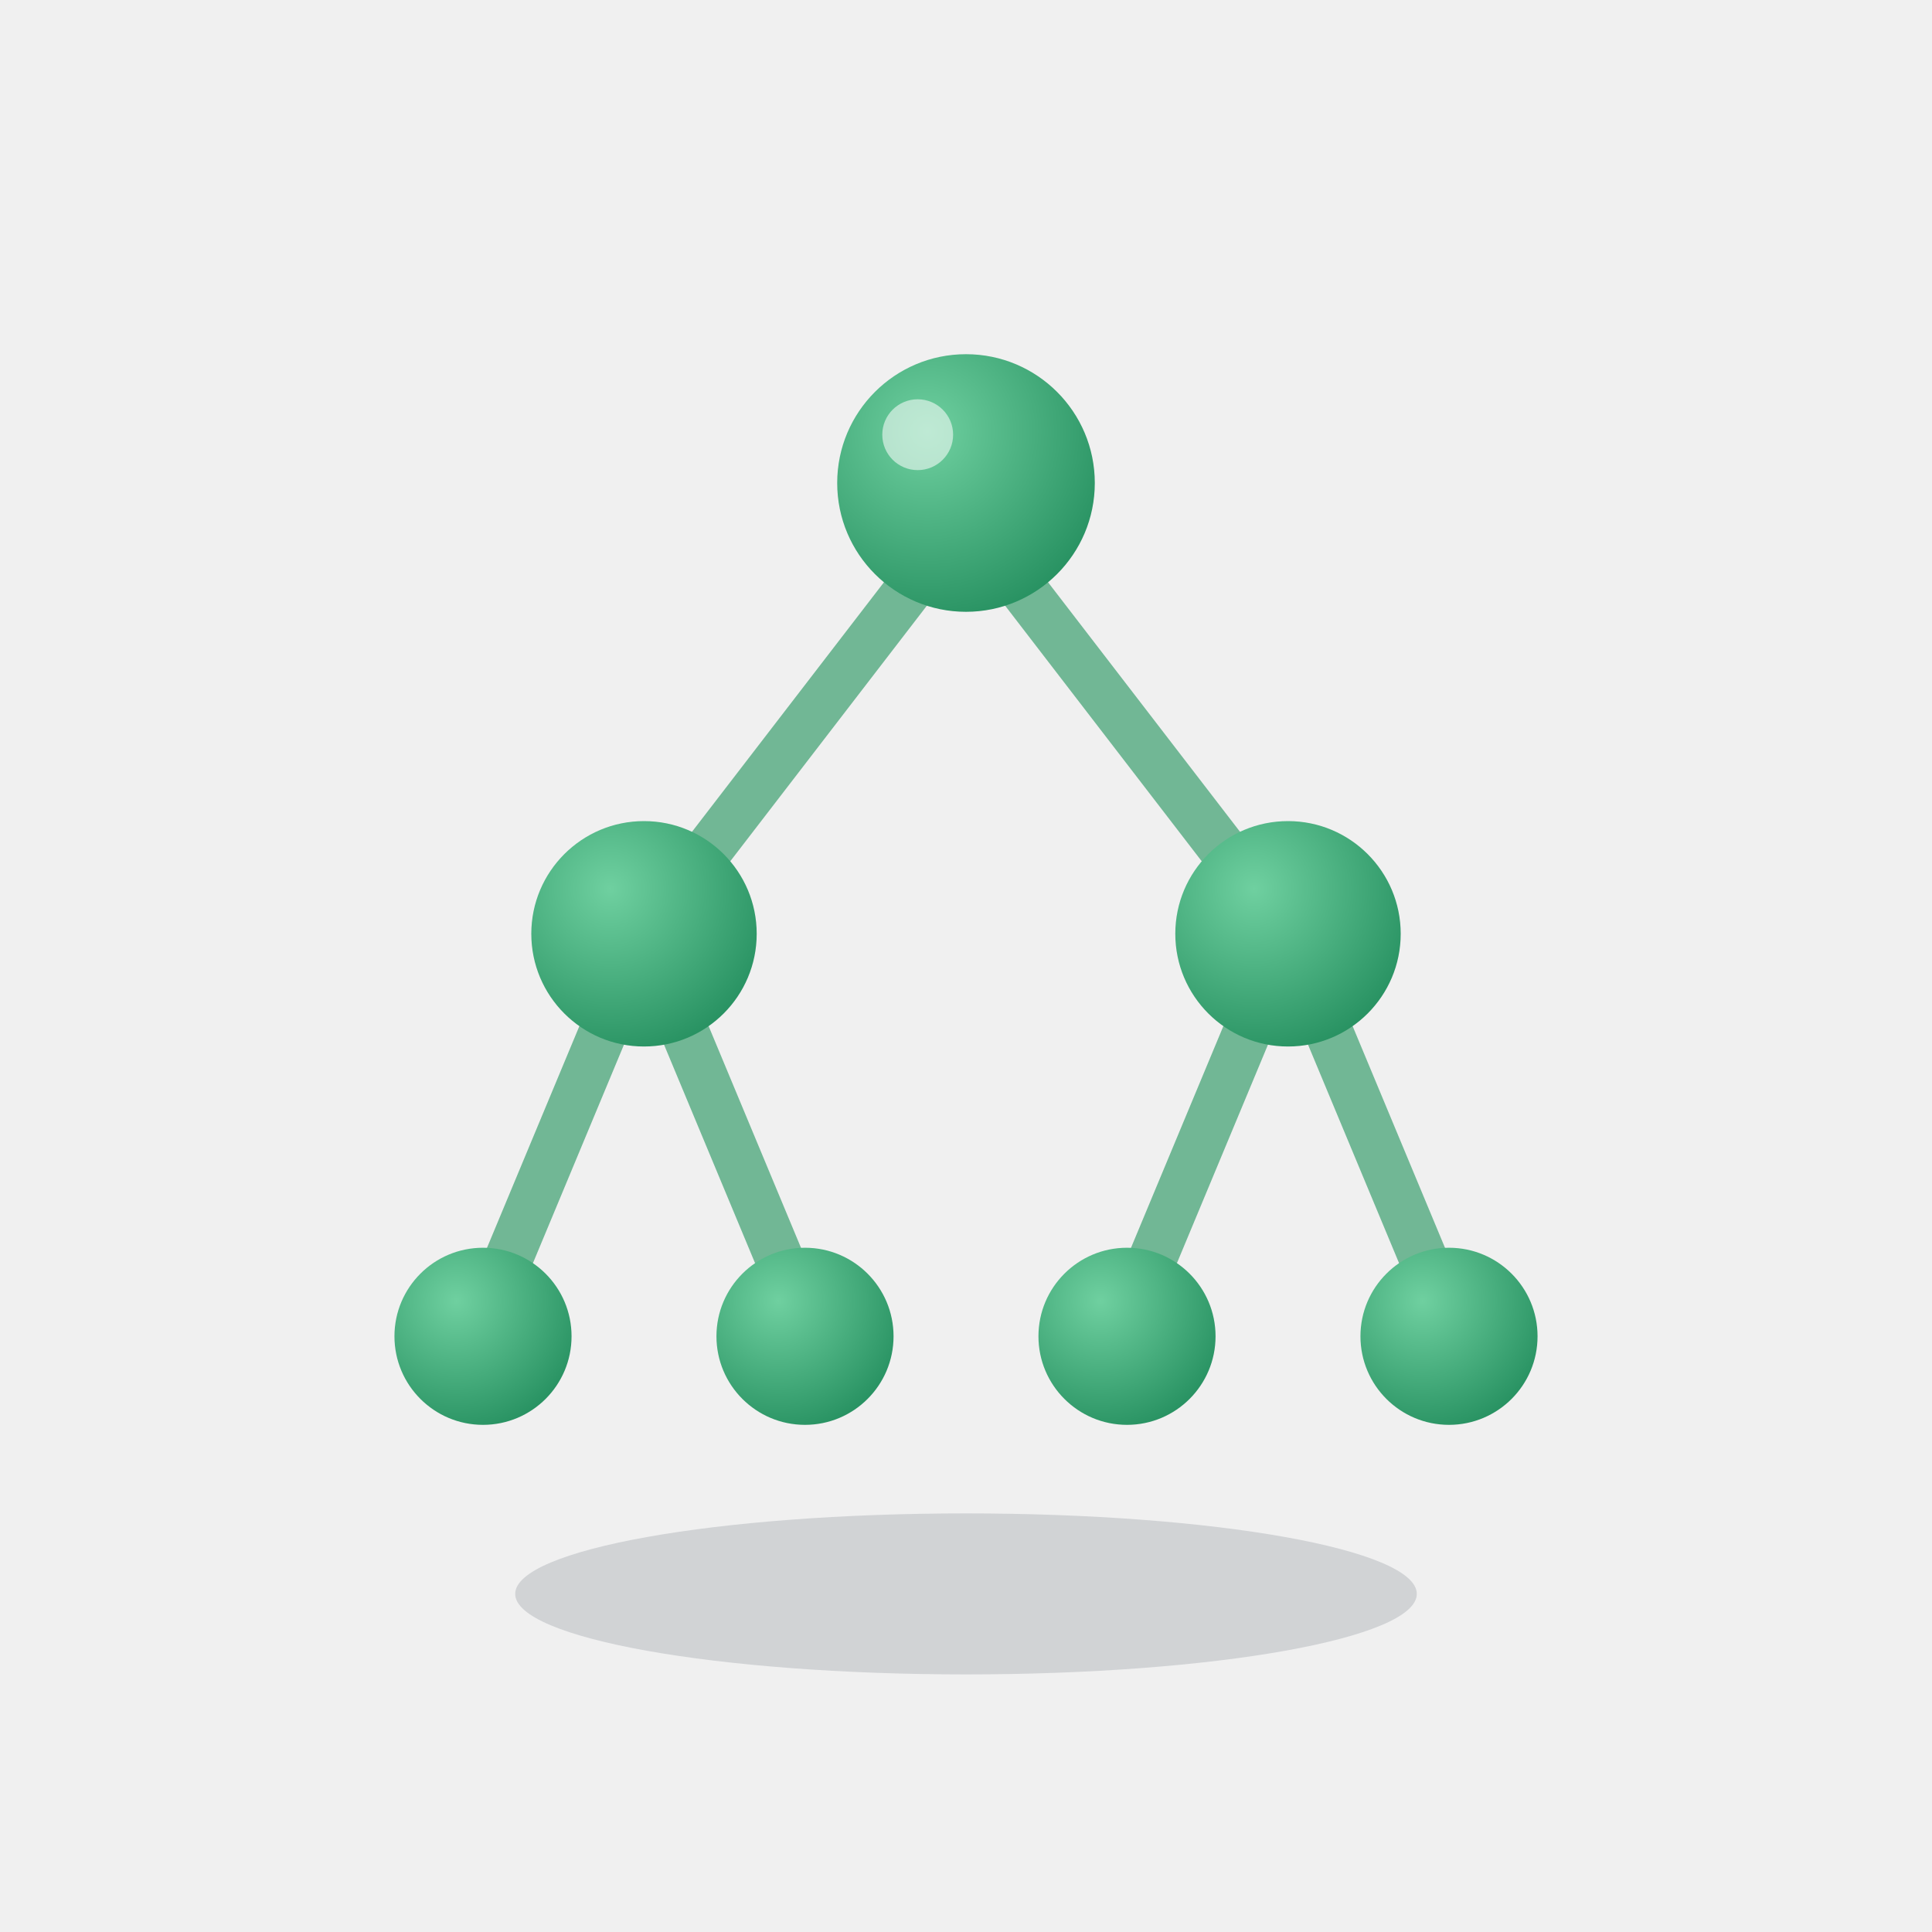
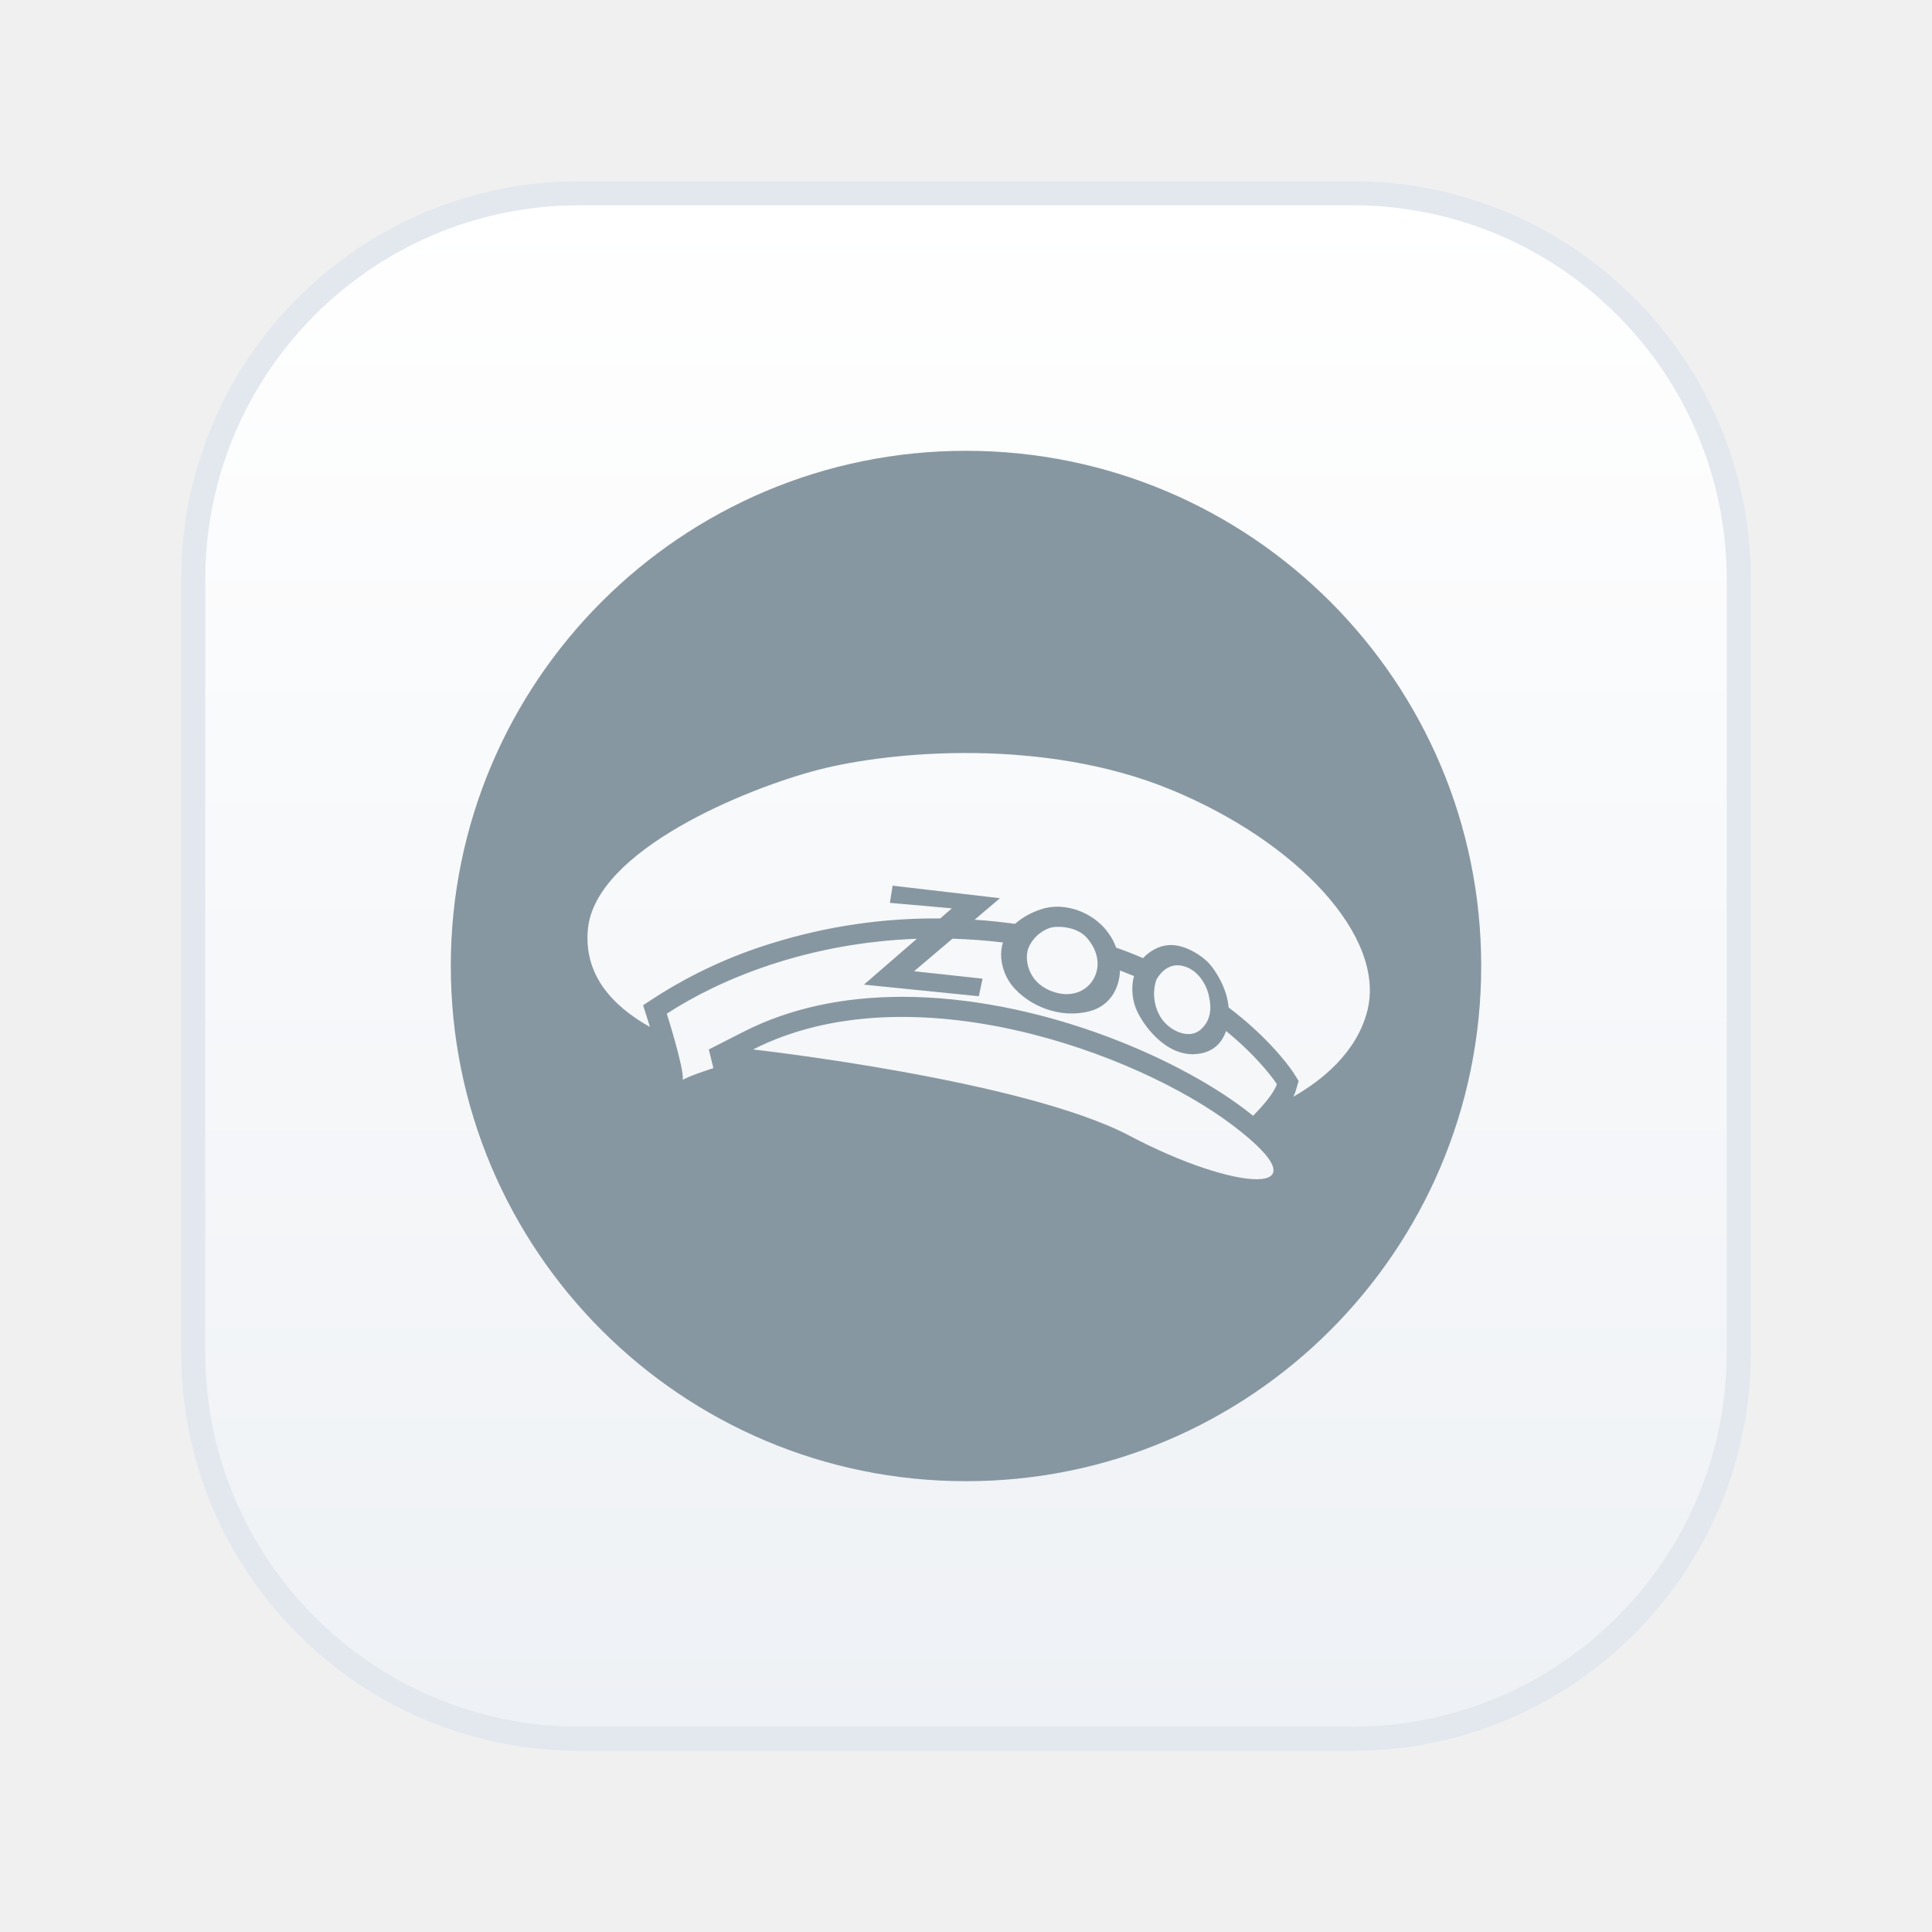
<svg xmlns="http://www.w3.org/2000/svg" viewBox="0 0 120 120">
  <defs>
-     <radialGradient id="z" cx="0.35" cy="0.3" r="0.85">
-       <stop offset="0" stop-color="#6fd0a0" />
-       <stop offset="1" stop-color="#1f8a5a" />
-     </radialGradient>
+     <linearGradient id="bg" x1="0" y1="0" x2="0" y2="1">
+       <stop offset="0" stop-color="#ffffff" />
+       <stop offset="1" stop-color="#eef1f5" />
+     </linearGradient>
  </defs>
-   <ellipse cx="60" cy="99" rx="28" ry="5" fill="#0b1a2e" opacity="0.14" />
-   <g stroke="#3a9e6e" stroke-width="3" opacity="0.7">
-     <line x1="60" y1="32" x2="40" y2="58" />
-     <line x1="60" y1="32" x2="80" y2="58" />
-     <line x1="40" y1="58" x2="30" y2="82" />
-     <line x1="40" y1="58" x2="50" y2="82" />
-     <line x1="80" y1="58" x2="70" y2="82" />
-     <line x1="80" y1="58" x2="90" y2="82" />
+   <ellipse cx="60" cy="101" rx="32" ry="5" fill="#0b1a2e" opacity="0.12" />
+   <rect x="12" y="12" width="96" height="96" rx="24" fill="url(#bg)" stroke="#e3e8ef" stroke-width="1.5" />
+   <g transform="translate(28.0,28.0) scale(0.0625)">
+     <path d="M512 1024C229.248 1024 0 794.752 0 512S229.248 0 512 0s512 229.248 512 512-229.248 512-512 512zM300.416 594.944s268.587 30.037 374.144 85.76c105.515 55.723 199.083 62.891 102.869-10.112-96.213-73.003-321.579-154.667-477.013-75.648z m415.232-258.176c-125.44-51.797-277.419-38.528-349.739-19.925-72.32 18.56-222.293 80.256-229.675 158.592-4.096 43.947 22.443 75.136 61.653 97.152-0.768-2.475-1.451-4.864-2.219-7.211l-4.565-14.379 12.672-8.277a469.077 469.077 0 0 1 115.627-53.419 546.005 546.005 0 0 1 166.997-24.576l11.563-10.027-61.611-5.461 2.731-17.067 106.667 12.459-25.173 21.376c13.355 0.853 26.795 2.304 40.107 4.096a74.24 74.24 0 0 1 25.984-14.464c23.339-8.021 56.32 2.987 71.04 30.293 1.365 2.56 2.56 5.163 3.499 7.808a401.067 401.067 0 0 1 26.709 10.453c5.376-5.803 15.488-13.184 28.245-13.013 14.293 0.171 30.123 10.368 37.248 18.048 6.485 7.211 17.877 24.32 19.584 43.989 2.219 1.707 4.437 3.371 6.571 5.077 39.467 31.403 57.472 59.051 58.155 60.245l4.864 7.637-2.475 8.619a40.149 40.149 0 0 1-2.816 7.125c28.16-16.085 63.061-43.733 73.6-85.589 18.475-73.643-69.76-167.851-195.243-219.563z m54.784 239.829c-4.48 13.099-14.507 22.528-32.213 23.04-25.301 0.683-46.037-22.613-55.637-41.515a52.736 52.736 0 0 1-3.669-36.139 521.515 521.515 0 0 0-13.867-5.547c-0.597 18.475-10.453 35.157-29.781 40.405-29.867 8.021-61.013-5.333-77.227-25.088-7.851-9.6-14.464-26.709-9.301-43.136a572.757 572.757 0 0 0-50.176-3.755l-38.144 32.341 68.011 7.381-3.669 17.451-114.176-11.52 52.565-45.568c-108.885 3.925-195.669 39.979-248.491 74.453 0 0 17.28 54.528 15.915 65.707 0 0 4.779-3.328 30.379-11.605l-4.523-18.56 34.987-17.835c45.056-22.827 97.92-34.475 157.184-34.475 132.736 0 269.696 58.027 340.821 112.043 2.731 2.048 5.291 4.096 7.893 6.144 10.24-10.411 21.12-23.04 23.595-31.488-0.085 0-15.488-24.235-50.475-52.736zM640 522.496c6.101-13.44 1.579-27.904-8.107-38.741-9.685-10.88-28.928-12.16-36.907-9.515a35.712 35.712 0 0 0-21.035 20.053c-3.968 10.752-0.683 32.683 21.205 41.984 21.931 9.344 38.827-0.341 44.843-13.781z m105.728 52.224c11.904-11.093 9.515-25.515 7.253-34.731-2.219-9.173-10.496-25.259-26.88-28.331-16.341-3.115-24.789 13.781-24.789 13.781-3.499 9.131-4.011 24.619 4.267 37.717 8.235 13.099 28.245 22.784 40.149 11.563z" fill="#8797A1" p-id="48965" />
  </g>
-   <circle cx="60" cy="30" r="8" fill="url(#z)" />
-   <circle cx="57" cy="27" r="2.2" fill="#fff" opacity="0.55" />
-   <circle cx="40" cy="58" r="7" fill="url(#z)" />
-   <circle cx="80" cy="58" r="7" fill="url(#z)" />
-   <circle cx="30" cy="83" r="5.5" fill="url(#z)" />
-   <circle cx="50" cy="83" r="5.5" fill="url(#z)" />
-   <circle cx="70" cy="83" r="5.5" fill="url(#z)" />
-   <circle cx="90" cy="83" r="5.5" fill="url(#z)" />
</svg>
